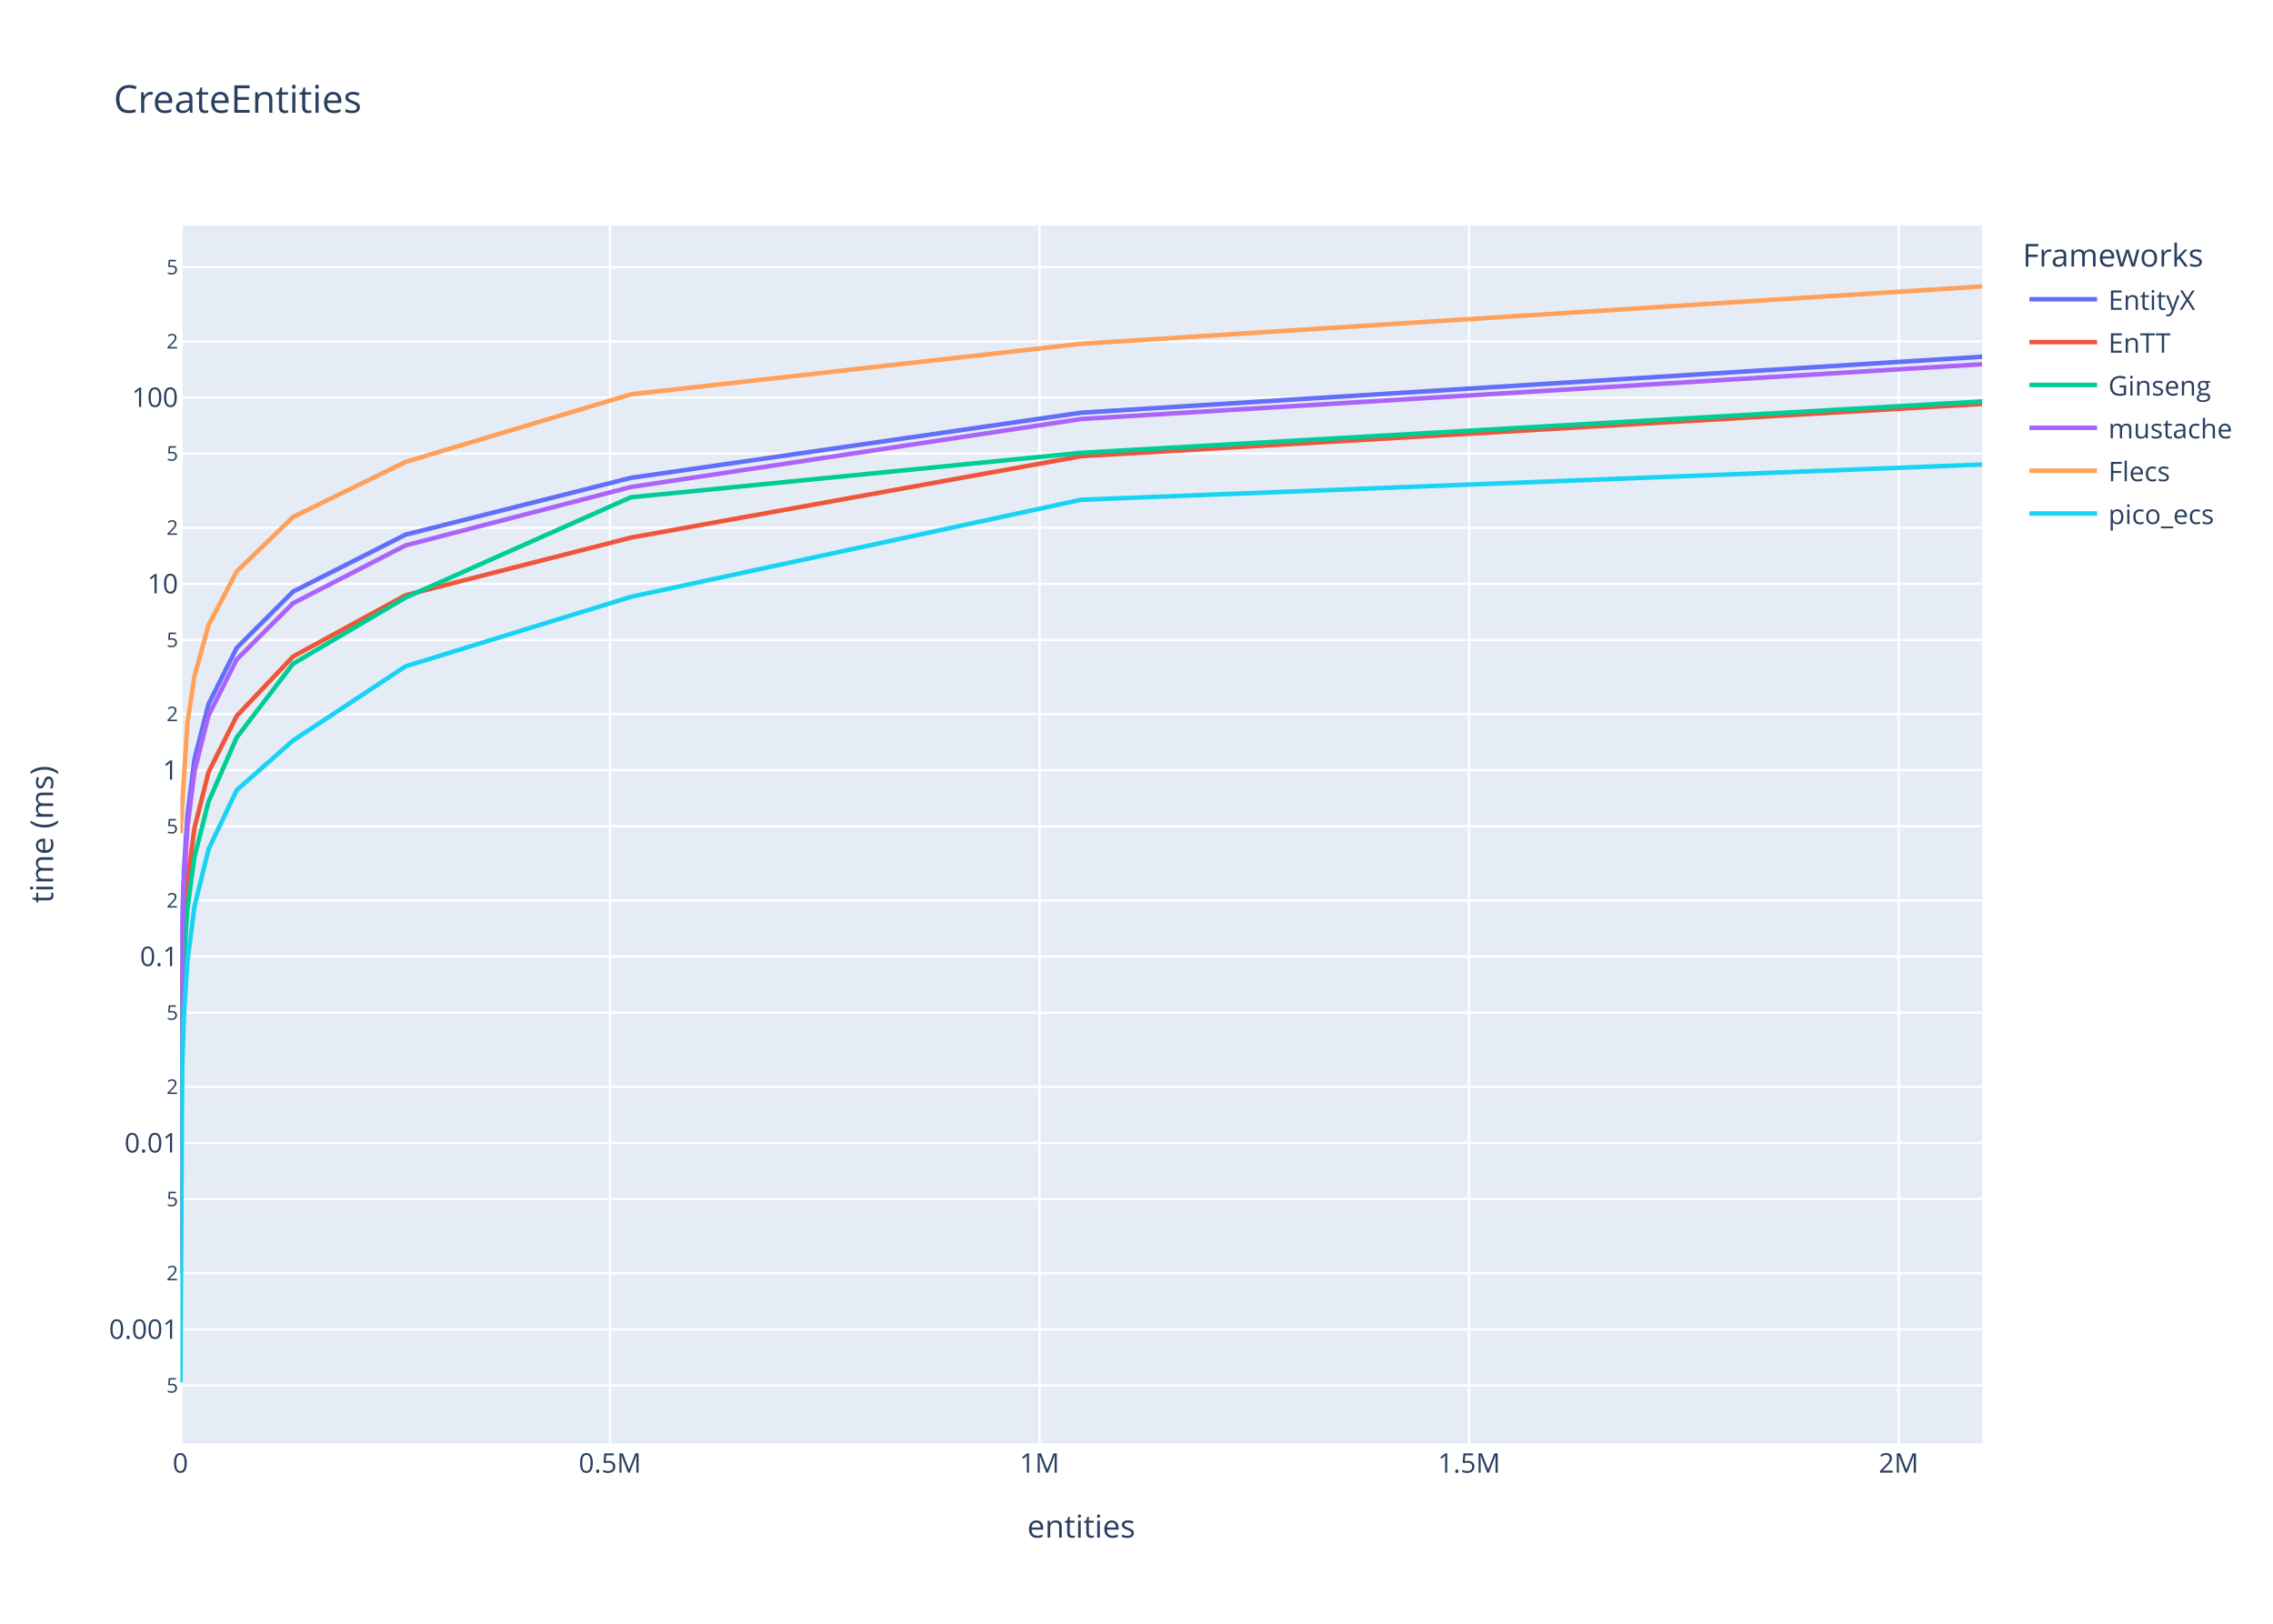
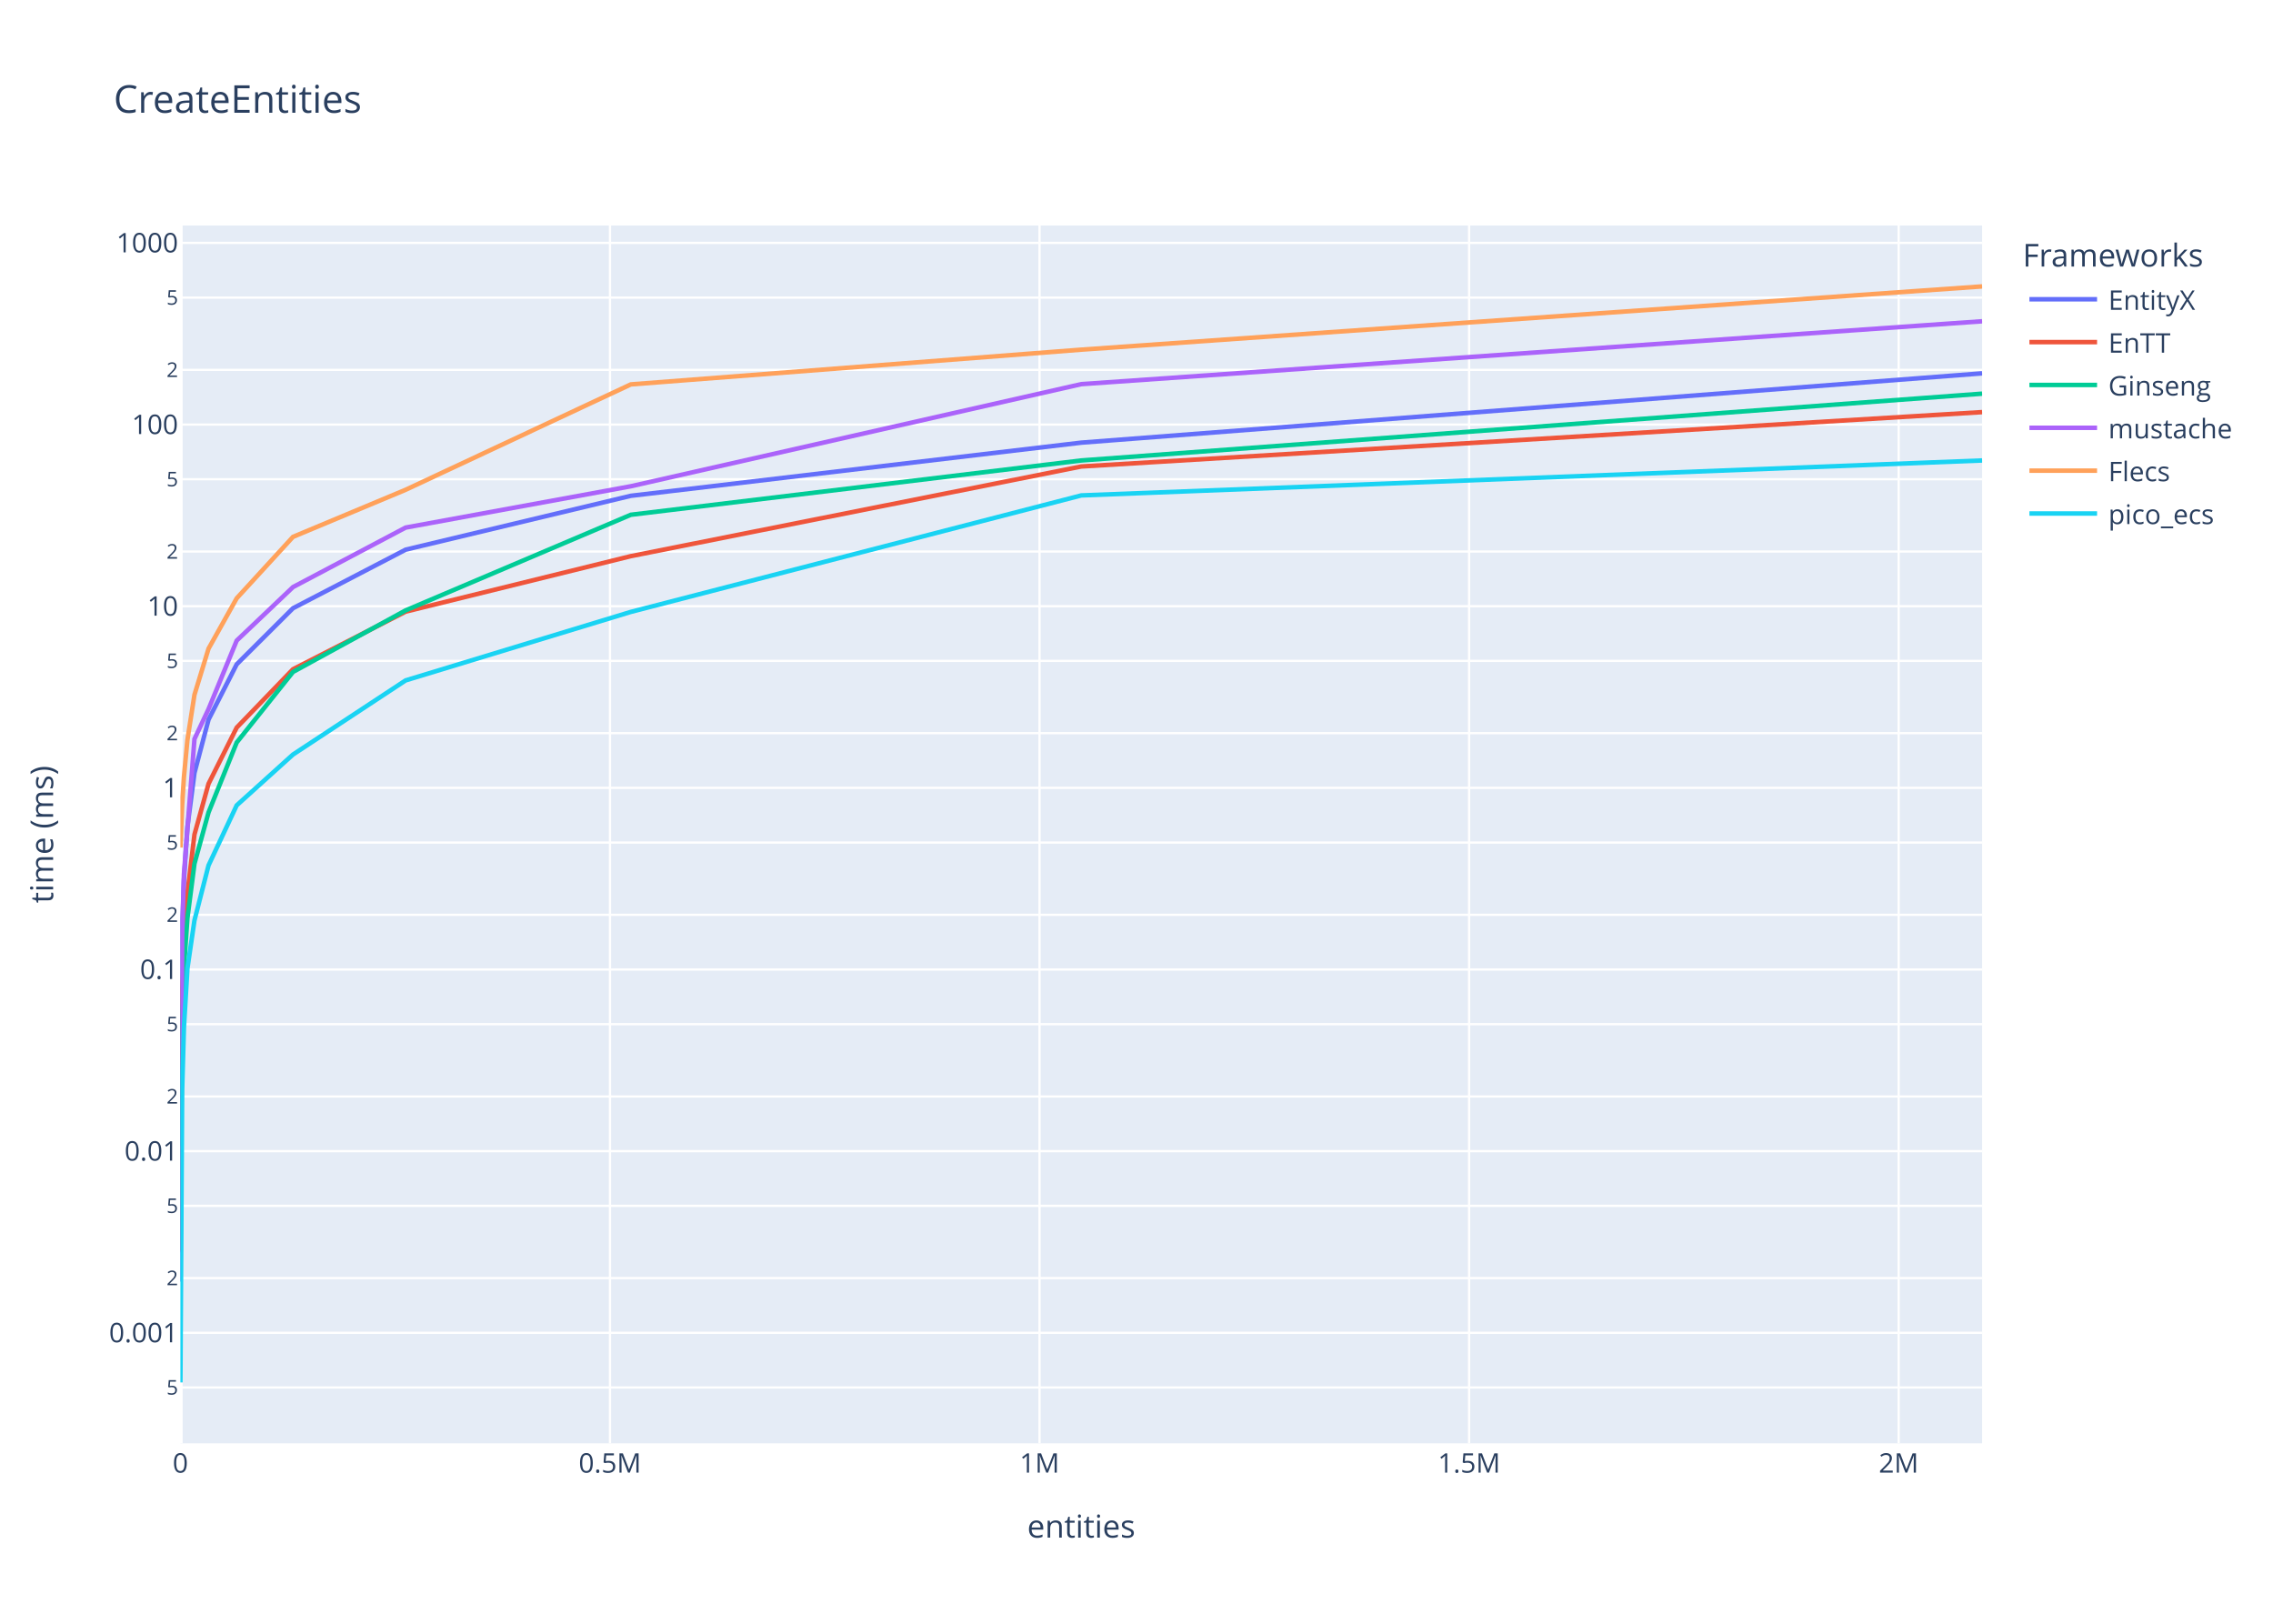
<svg xmlns="http://www.w3.org/2000/svg" class="main-svg" width="1008" height="720" style="" viewBox="0 0 1008 720">
  <rect x="0" y="0" width="1008" height="720" style="fill: rgb(255, 255, 255); fill-opacity: 1;" />
-   <defs id="defs-041046">
+   <defs id="defs-23995d">
    <g class="clips">
-       <clipPath id="clip041046xyplot" class="plotclip">
+       <clipPath id="clip23995dxyplot" class="plotclip">
        <rect width="799" height="540" />
      </clipPath>
-       <clipPath class="axesclip" id="clip041046x">
+       <clipPath class="axesclip" id="clip23995dx">
        <rect x="80" y="0" width="799" height="720" />
      </clipPath>
-       <clipPath class="axesclip" id="clip041046y">
+       <clipPath class="axesclip" id="clip23995dy">
        <rect x="0" y="100" width="1008" height="540" />
      </clipPath>
-       <clipPath class="axesclip" id="clip041046xy">
+       <clipPath class="axesclip" id="clip23995dxy">
        <rect x="80" y="100" width="799" height="540" />
      </clipPath>
    </g>
    <g class="gradients" />
    <g class="patterns" />
  </defs>
  <g class="bglayer">
    <rect class="bg" x="80" y="100" width="799" height="540" style="fill: rgb(229, 236, 246); fill-opacity: 1; stroke-width: 0;" />
  </g>
  <g class="layer-below">
    <g class="imagelayer" />
    <g class="shapelayer" />
  </g>
  <g class="cartesianlayer">
    <g class="subplot xy">
      <g class="layer-subplot">
        <g class="shapelayer" />
        <g class="imagelayer" />
      </g>
      <g class="minor-gridlayer">
        <g class="x" />
        <g class="y" />
      </g>
      <g class="gridlayer">
        <g class="x">
          <path class="xgrid crisp" transform="translate(270.5,0)" d="M0,100v540" style="stroke: rgb(255, 255, 255); stroke-opacity: 1; stroke-width: 1px;" />
          <path class="xgrid crisp" transform="translate(460.99,0)" d="M0,100v540" style="stroke: rgb(255, 255, 255); stroke-opacity: 1; stroke-width: 1px;" />
          <path class="xgrid crisp" transform="translate(651.49,0)" d="M0,100v540" style="stroke: rgb(255, 255, 255); stroke-opacity: 1; stroke-width: 1px;" />
          <path class="xgrid crisp" transform="translate(841.99,0)" d="M0,100v540" style="stroke: rgb(255, 255, 255); stroke-opacity: 1; stroke-width: 1px;" />
        </g>
        <g class="y">
-           <path class="ygrid crisp" transform="translate(0,614.34)" d="M80,0h799" style="stroke: rgb(255, 255, 255); stroke-opacity: 1; stroke-width: 1px;" />
-           <path class="ygrid crisp" transform="translate(0,589.46)" d="M80,0h799" style="stroke: rgb(255, 255, 255); stroke-opacity: 1; stroke-width: 1px;" />
-           <path class="ygrid crisp" transform="translate(0,564.58)" d="M80,0h799" style="stroke: rgb(255, 255, 255); stroke-opacity: 1; stroke-width: 1px;" />
-           <path class="ygrid crisp" transform="translate(0,531.7)" d="M80,0h799" style="stroke: rgb(255, 255, 255); stroke-opacity: 1; stroke-width: 1px;" />
-           <path class="ygrid crisp" transform="translate(0,506.82)" d="M80,0h799" style="stroke: rgb(255, 255, 255); stroke-opacity: 1; stroke-width: 1px;" />
-           <path class="ygrid crisp" transform="translate(0,481.94)" d="M80,0h799" style="stroke: rgb(255, 255, 255); stroke-opacity: 1; stroke-width: 1px;" />
-           <path class="ygrid crisp" transform="translate(0,449.05)" d="M80,0h799" style="stroke: rgb(255, 255, 255); stroke-opacity: 1; stroke-width: 1px;" />
-           <path class="ygrid crisp" transform="translate(0,424.17)" d="M80,0h799" style="stroke: rgb(255, 255, 255); stroke-opacity: 1; stroke-width: 1px;" />
-           <path class="ygrid crisp" transform="translate(0,399.3)" d="M80,0h799" style="stroke: rgb(255, 255, 255); stroke-opacity: 1; stroke-width: 1px;" />
-           <path class="ygrid crisp" transform="translate(0,366.41)" d="M80,0h799" style="stroke: rgb(255, 255, 255); stroke-opacity: 1; stroke-width: 1px;" />
-           <path class="ygrid crisp" transform="translate(0,341.53)" d="M80,0h799" style="stroke: rgb(255, 255, 255); stroke-opacity: 1; stroke-width: 1px;" />
-           <path class="ygrid crisp" transform="translate(0,316.65)" d="M80,0h799" style="stroke: rgb(255, 255, 255); stroke-opacity: 1; stroke-width: 1px;" />
-           <path class="ygrid crisp" transform="translate(0,283.77)" d="M80,0h799" style="stroke: rgb(255, 255, 255); stroke-opacity: 1; stroke-width: 1px;" />
-           <path class="ygrid crisp" transform="translate(0,258.89)" d="M80,0h799" style="stroke: rgb(255, 255, 255); stroke-opacity: 1; stroke-width: 1px;" />
-           <path class="ygrid crisp" transform="translate(0,234.01)" d="M80,0h799" style="stroke: rgb(255, 255, 255); stroke-opacity: 1; stroke-width: 1px;" />
-           <path class="ygrid crisp" transform="translate(0,201.12)" d="M80,0h799" style="stroke: rgb(255, 255, 255); stroke-opacity: 1; stroke-width: 1px;" />
-           <path class="ygrid crisp" transform="translate(0,176.24)" d="M80,0h799" style="stroke: rgb(255, 255, 255); stroke-opacity: 1; stroke-width: 1px;" />
-           <path class="ygrid crisp" transform="translate(0,151.37)" d="M80,0h799" style="stroke: rgb(255, 255, 255); stroke-opacity: 1; stroke-width: 1px;" />
-           <path class="ygrid crisp" transform="translate(0,118.48)" d="M80,0h799" style="stroke: rgb(255, 255, 255); stroke-opacity: 1; stroke-width: 1px;" />
+           <path class="ygrid crisp" transform="translate(0,615.24)" d="M80,0h799" style="stroke: rgb(255, 255, 255); stroke-opacity: 1; stroke-width: 1px;" />
+           <path class="ygrid crisp" transform="translate(0,590.99)" d="M80,0h799" style="stroke: rgb(255, 255, 255); stroke-opacity: 1; stroke-width: 1px;" />
+           <path class="ygrid crisp" transform="translate(0,566.74)" d="M80,0h799" style="stroke: rgb(255, 255, 255); stroke-opacity: 1; stroke-width: 1px;" />
+           <path class="ygrid crisp" transform="translate(0,534.69)" d="M80,0h799" style="stroke: rgb(255, 255, 255); stroke-opacity: 1; stroke-width: 1px;" />
+           <path class="ygrid crisp" transform="translate(0,510.44)" d="M80,0h799" style="stroke: rgb(255, 255, 255); stroke-opacity: 1; stroke-width: 1px;" />
+           <path class="ygrid crisp" transform="translate(0,486.2)" d="M80,0h799" style="stroke: rgb(255, 255, 255); stroke-opacity: 1; stroke-width: 1px;" />
+           <path class="ygrid crisp" transform="translate(0,454.14)" d="M80,0h799" style="stroke: rgb(255, 255, 255); stroke-opacity: 1; stroke-width: 1px;" />
+           <path class="ygrid crisp" transform="translate(0,429.9)" d="M80,0h799" style="stroke: rgb(255, 255, 255); stroke-opacity: 1; stroke-width: 1px;" />
+           <path class="ygrid crisp" transform="translate(0,405.65)" d="M80,0h799" style="stroke: rgb(255, 255, 255); stroke-opacity: 1; stroke-width: 1px;" />
+           <path class="ygrid crisp" transform="translate(0,373.6)" d="M80,0h799" style="stroke: rgb(255, 255, 255); stroke-opacity: 1; stroke-width: 1px;" />
+           <path class="ygrid crisp" transform="translate(0,349.35)" d="M80,0h799" style="stroke: rgb(255, 255, 255); stroke-opacity: 1; stroke-width: 1px;" />
+           <path class="ygrid crisp" transform="translate(0,325.1)" d="M80,0h799" style="stroke: rgb(255, 255, 255); stroke-opacity: 1; stroke-width: 1px;" />
+           <path class="ygrid crisp" transform="translate(0,293.05)" d="M80,0h799" style="stroke: rgb(255, 255, 255); stroke-opacity: 1; stroke-width: 1px;" />
+           <path class="ygrid crisp" transform="translate(0,268.8)" d="M80,0h799" style="stroke: rgb(255, 255, 255); stroke-opacity: 1; stroke-width: 1px;" />
+           <path class="ygrid crisp" transform="translate(0,244.56)" d="M80,0h799" style="stroke: rgb(255, 255, 255); stroke-opacity: 1; stroke-width: 1px;" />
+           <path class="ygrid crisp" transform="translate(0,212.5)" d="M80,0h799" style="stroke: rgb(255, 255, 255); stroke-opacity: 1; stroke-width: 1px;" />
+           <path class="ygrid crisp" transform="translate(0,188.26)" d="M80,0h799" style="stroke: rgb(255, 255, 255); stroke-opacity: 1; stroke-width: 1px;" />
+           <path class="ygrid crisp" transform="translate(0,164.01)" d="M80,0h799" style="stroke: rgb(255, 255, 255); stroke-opacity: 1; stroke-width: 1px;" />
+           <path class="ygrid crisp" transform="translate(0,131.96)" d="M80,0h799" style="stroke: rgb(255, 255, 255); stroke-opacity: 1; stroke-width: 1px;" />
+           <path class="ygrid crisp" transform="translate(0,107.71)" d="M80,0h799" style="stroke: rgb(255, 255, 255); stroke-opacity: 1; stroke-width: 1px;" />
        </g>
      </g>
      <g class="zerolinelayer">
        <path class="xzl zl crisp" transform="translate(80,0)" d="M0,100v540" style="stroke: rgb(255, 255, 255); stroke-opacity: 1; stroke-width: 2px;" />
      </g>
      <path class="xlines-below" />
      <path class="ylines-below" />
      <g class="overlines-below" />
      <g class="xaxislayer-below" />
      <g class="yaxislayer-below" />
      <g class="overaxes-below" />
-       <g class="plot" transform="translate(80,100)" clip-path="url(#clip041046xyplot)">
+       <g class="plot" transform="translate(80,100)" clip-path="url(#clip23995dxyplot)">
        <g class="scatterlayer mlayer">
-           <g class="trace scatter trace18bf00" style="stroke-miterlimit: 2; opacity: 1;">
-             <g class="fills" />
-             <g class="errorbars" />
-             <g class="lines">
-               <path class="js-line" d="M0,465.02L0.78,310.79L1.56,286.25L3.12,261.74L6.24,236.64L12.48,212.2L24.97,187.26L49.94,162.33L99.88,137.07L199.75,111.89L399.5,82.99L799,58.18" style="vector-effect: non-scaling-stroke; fill: none; stroke: rgb(99, 110, 250); stroke-opacity: 1; stroke-width: 2px; opacity: 1;" />
-             </g>
-             <g class="points" />
-             <g class="text" />
-           </g>
-           <g class="trace scatter trace186ad1" style="stroke-miterlimit: 2; opacity: 1;">
-             <g class="fills" />
-             <g class="errorbars" />
-             <g class="lines">
-               <path class="js-line" d="M0,455.6L0.78,340.07L1.56,315.24L3.12,290.56L6.24,267.18L12.48,242.35L24.97,217.46L49.94,191.13L99.88,163.93L199.75,138.4L399.5,102.27L799,79.12" style="vector-effect: non-scaling-stroke; fill: none; stroke: rgb(239, 85, 59); stroke-opacity: 1; stroke-width: 2px; opacity: 1;" />
-             </g>
-             <g class="points" />
-             <g class="text" />
-           </g>
-           <g class="trace scatter trace3e2eb1" style="stroke-miterlimit: 2; opacity: 1;">
-             <g class="fills" />
-             <g class="errorbars" />
-             <g class="lines">
-               <path class="js-line" d="M0,406.95L0.78,346.64L1.56,325.65L3.12,302.82L6.24,279.96L12.48,255.5L24.97,226.99L49.94,194.33L99.88,164.96L199.75,120.5L399.5,100.78L799,78.01" style="vector-effect: non-scaling-stroke; fill: none; stroke: rgb(0, 204, 150); stroke-opacity: 1; stroke-width: 2px; opacity: 1;" />
-             </g>
-             <g class="points" />
-             <g class="text" />
-           </g>
-           <g class="trace scatter trace570dae" style="stroke-miterlimit: 2; opacity: 1;">
-             <g class="fills" />
-             <g class="errorbars" />
-             <g class="lines">
-               <path class="js-line" d="M0,457.24L0.78,315.85L1.56,291.46L3.12,266.88L6.24,242.05L12.48,217.27L24.97,192.39L49.94,167.48L99.88,141.84L199.75,115.95L399.5,85.79L799,61.51" style="vector-effect: non-scaling-stroke; fill: none; stroke: rgb(171, 99, 250); stroke-opacity: 1; stroke-width: 2px; opacity: 1;" />
-             </g>
-             <g class="points" />
-             <g class="text" />
-           </g>
-           <g class="trace scatter trace8e6549" style="stroke-miterlimit: 2; opacity: 1;">
-             <g class="fills" />
-             <g class="errorbars" />
-             <g class="lines">
-               <path class="js-line" d="M0,269.49L3.12,220.42L6.24,199.83L12.48,177.18L24.97,153.4L49.94,129.23L99.88,104.82L199.75,74.85L399.5,52.44L799,27" style="vector-effect: non-scaling-stroke; fill: none; stroke: rgb(255, 161, 90); stroke-opacity: 1; stroke-width: 2px; opacity: 1;" />
-             </g>
-             <g class="points" />
-             <g class="text" />
-           </g>
-           <g class="trace scatter traced901d6" style="stroke-miterlimit: 2; opacity: 1;">
-             <g class="fills" />
-             <g class="errorbars" />
-             <g class="lines">
-               <path class="js-line" d="M0,513L0.78,374.1L1.56,350.08L3.12,326.36L6.24,301.92L12.48,276.59L24.97,250.36L49.94,228.37L99.88,195.44L199.75,164.66L399.5,121.59L799,105.97" style="vector-effect: non-scaling-stroke; fill: none; stroke: rgb(25, 211, 243); stroke-opacity: 1; stroke-width: 2px; opacity: 1;" />
+           <g class="trace scatter tracee238a3" style="stroke-miterlimit: 2; opacity: 1;">
+             <g class="fills" />
+             <g class="errorbars" />
+             <g class="lines">
+               <path class="js-line" d="M0,468.3L0.78,314.38L1.56,290.37L3.12,266.56L6.24,242.74L12.48,219.09L24.97,194.57L49.94,169.7L99.88,143.74L199.75,119.85L399.5,96.28L799,65.55" style="vector-effect: non-scaling-stroke; fill: none; stroke: rgb(99, 110, 250); stroke-opacity: 1; stroke-width: 2px; opacity: 1;" />
+             </g>
+             <g class="points" />
+             <g class="text" />
+           </g>
+           <g class="trace scatter tracee980ab" style="stroke-miterlimit: 2; opacity: 1;">
+             <g class="fills" />
+             <g class="errorbars" />
+             <g class="lines">
+               <path class="js-line" d="M0,454.56L0.78,344.07L1.56,321.64L3.12,296.01L6.24,270.02L12.48,247.53L24.97,222.62L49.94,196.75L99.88,171.22L199.75,146.61L399.5,106.85L799,82.74" style="vector-effect: non-scaling-stroke; fill: none; stroke: rgb(239, 85, 59); stroke-opacity: 1; stroke-width: 2px; opacity: 1;" />
+             </g>
+             <g class="points" />
+             <g class="text" />
+           </g>
+           <g class="trace scatter trace69a73d" style="stroke-miterlimit: 2; opacity: 1;">
+             <g class="fills" />
+             <g class="errorbars" />
+             <g class="lines">
+               <path class="js-line" d="M0,408.26L0.1,391.61L0.2,381.41L1.56,329.4L3.12,307.03L6.24,282.96L12.48,260.24L24.97,229.23L49.94,197.95L99.88,170.66L199.75,128.26L399.5,104.18L799,74.56" style="vector-effect: non-scaling-stroke; fill: none; stroke: rgb(0, 204, 150); stroke-opacity: 1; stroke-width: 2px; opacity: 1;" />
+             </g>
+             <g class="points" />
+             <g class="text" />
+           </g>
+           <g class="trace scatter tracede52b8" style="stroke-miterlimit: 2; opacity: 1;">
+             <g class="fills" />
+             <g class="errorbars" />
+             <g class="lines">
+               <path class="js-line" d="M0,455.31L0.78,314.36L1.56,287.71L6.24,227.69L12.48,214.41L24.97,184.05L49.94,160.32L99.88,133.94L199.75,115.62L399.5,70.34L799,42.46" style="vector-effect: non-scaling-stroke; fill: none; stroke: rgb(171, 99, 250); stroke-opacity: 1; stroke-width: 2px; opacity: 1;" />
+             </g>
+             <g class="points" />
+             <g class="text" />
+           </g>
+           <g class="trace scatter trace57279c" style="stroke-miterlimit: 2; opacity: 1;">
+             <g class="fills" />
+             <g class="errorbars" />
+             <g class="lines">
+               <path class="js-line" d="M0,275.41L0.01,275.81L0.78,256.95L1.56,244.63L3.12,228.02L6.24,208.06L12.48,187.62L24.97,165.29L49.94,138.05L99.88,117.18L199.75,70.45L399.5,55.05L799,27" style="vector-effect: non-scaling-stroke; fill: none; stroke: rgb(255, 161, 90); stroke-opacity: 1; stroke-width: 2px; opacity: 1;" />
+             </g>
+             <g class="points" />
+             <g class="text" />
+           </g>
+           <g class="trace scatter trace304949" style="stroke-miterlimit: 2; opacity: 1;">
+             <g class="fills" />
+             <g class="errorbars" />
+             <g class="lines">
+               <path class="js-line" d="M0,513L0.78,383.3L1.56,355.75L3.12,329.38L6.24,308.08L12.48,283.73L24.97,257.1L49.94,234.57L99.88,201.7L199.75,171.33L399.5,119.68L799,104.18" style="vector-effect: non-scaling-stroke; fill: none; stroke: rgb(25, 211, 243); stroke-opacity: 1; stroke-width: 2px; opacity: 1;" />
            </g>
            <g class="points" />
            <g class="text" />
          </g>
        </g>
      </g>
      <g class="overplot" />
      <path class="xlines-above crisp" d="M0,0" style="fill: none;" />
      <path class="ylines-above crisp" d="M0,0" style="fill: none;" />
      <g class="overlines-above" />
      <g class="xaxislayer-above">
        <g class="xtick">
          <text text-anchor="middle" x="0" y="653" transform="translate(80,0)" style="font-family: 'Open Sans', verdana, arial, sans-serif; font-size: 12px; fill: rgb(42, 63, 95); fill-opacity: 1; white-space: pre; opacity: 1;">0</text>
        </g>
        <g class="xtick">
          <text text-anchor="middle" x="0" y="653" style="font-family: 'Open Sans', verdana, arial, sans-serif; font-size: 12px; fill: rgb(42, 63, 95); fill-opacity: 1; white-space: pre; opacity: 1;" transform="translate(270.5,0)">0.5M</text>
        </g>
        <g class="xtick">
          <text text-anchor="middle" x="0" y="653" style="font-family: 'Open Sans', verdana, arial, sans-serif; font-size: 12px; fill: rgb(42, 63, 95); fill-opacity: 1; white-space: pre; opacity: 1;" transform="translate(460.99,0)">1M</text>
        </g>
        <g class="xtick">
          <text text-anchor="middle" x="0" y="653" style="font-family: 'Open Sans', verdana, arial, sans-serif; font-size: 12px; fill: rgb(42, 63, 95); fill-opacity: 1; white-space: pre; opacity: 1;" transform="translate(651.49,0)">1.5M</text>
        </g>
        <g class="xtick">
          <text text-anchor="middle" x="0" y="653" style="font-family: 'Open Sans', verdana, arial, sans-serif; font-size: 12px; fill: rgb(42, 63, 95); fill-opacity: 1; white-space: pre; opacity: 1;" transform="translate(841.99,0)">2M</text>
        </g>
      </g>
      <g class="yaxislayer-above">
        <g class="ytick">
-           <text text-anchor="end" x="79" y="3.15" transform="translate(0,614.34)" style="font-family: 'Open Sans', verdana, arial, sans-serif; font-size: 9px; fill: rgb(42, 63, 95); fill-opacity: 1; white-space: pre; opacity: 1;">5</text>
-         </g>
-         <g class="ytick">
-           <text text-anchor="end" x="79" y="4.2" style="font-family: 'Open Sans', verdana, arial, sans-serif; font-size: 12px; fill: rgb(42, 63, 95); fill-opacity: 1; white-space: pre; opacity: 1;" transform="translate(0,589.46)">0.001</text>
-         </g>
-         <g class="ytick">
-           <text text-anchor="end" x="79" y="3.15" style="font-family: 'Open Sans', verdana, arial, sans-serif; font-size: 9px; fill: rgb(42, 63, 95); fill-opacity: 1; white-space: pre; opacity: 1;" transform="translate(0,564.58)">2</text>
-         </g>
-         <g class="ytick">
-           <text text-anchor="end" x="79" y="3.15" style="font-family: 'Open Sans', verdana, arial, sans-serif; font-size: 9px; fill: rgb(42, 63, 95); fill-opacity: 1; white-space: pre; opacity: 1;" transform="translate(0,531.7)">5</text>
-         </g>
-         <g class="ytick">
-           <text text-anchor="end" x="79" y="4.2" style="font-family: 'Open Sans', verdana, arial, sans-serif; font-size: 12px; fill: rgb(42, 63, 95); fill-opacity: 1; white-space: pre; opacity: 1;" transform="translate(0,506.82)">0.01</text>
-         </g>
-         <g class="ytick">
-           <text text-anchor="end" x="79" y="3.15" style="font-family: 'Open Sans', verdana, arial, sans-serif; font-size: 9px; fill: rgb(42, 63, 95); fill-opacity: 1; white-space: pre; opacity: 1;" transform="translate(0,481.94)">2</text>
-         </g>
-         <g class="ytick">
-           <text text-anchor="end" x="79" y="3.15" style="font-family: 'Open Sans', verdana, arial, sans-serif; font-size: 9px; fill: rgb(42, 63, 95); fill-opacity: 1; white-space: pre; opacity: 1;" transform="translate(0,449.05)">5</text>
-         </g>
-         <g class="ytick">
-           <text text-anchor="end" x="79" y="4.2" style="font-family: 'Open Sans', verdana, arial, sans-serif; font-size: 12px; fill: rgb(42, 63, 95); fill-opacity: 1; white-space: pre; opacity: 1;" transform="translate(0,424.17)">0.1</text>
-         </g>
-         <g class="ytick">
-           <text text-anchor="end" x="79" y="3.15" style="font-family: 'Open Sans', verdana, arial, sans-serif; font-size: 9px; fill: rgb(42, 63, 95); fill-opacity: 1; white-space: pre; opacity: 1;" transform="translate(0,399.3)">2</text>
-         </g>
-         <g class="ytick">
-           <text text-anchor="end" x="79" y="3.15" style="font-family: 'Open Sans', verdana, arial, sans-serif; font-size: 9px; fill: rgb(42, 63, 95); fill-opacity: 1; white-space: pre; opacity: 1;" transform="translate(0,366.41)">5</text>
-         </g>
-         <g class="ytick">
-           <text text-anchor="end" x="79" y="4.2" style="font-family: 'Open Sans', verdana, arial, sans-serif; font-size: 12px; fill: rgb(42, 63, 95); fill-opacity: 1; white-space: pre; opacity: 1;" transform="translate(0,341.53)">1</text>
-         </g>
-         <g class="ytick">
-           <text text-anchor="end" x="79" y="3.15" style="font-family: 'Open Sans', verdana, arial, sans-serif; font-size: 9px; fill: rgb(42, 63, 95); fill-opacity: 1; white-space: pre; opacity: 1;" transform="translate(0,316.65)">2</text>
-         </g>
-         <g class="ytick">
-           <text text-anchor="end" x="79" y="3.15" style="font-family: 'Open Sans', verdana, arial, sans-serif; font-size: 9px; fill: rgb(42, 63, 95); fill-opacity: 1; white-space: pre; opacity: 1;" transform="translate(0,283.77)">5</text>
-         </g>
-         <g class="ytick">
-           <text text-anchor="end" x="79" y="4.2" style="font-family: 'Open Sans', verdana, arial, sans-serif; font-size: 12px; fill: rgb(42, 63, 95); fill-opacity: 1; white-space: pre; opacity: 1;" transform="translate(0,258.89)">10</text>
-         </g>
-         <g class="ytick">
-           <text text-anchor="end" x="79" y="3.15" style="font-family: 'Open Sans', verdana, arial, sans-serif; font-size: 9px; fill: rgb(42, 63, 95); fill-opacity: 1; white-space: pre; opacity: 1;" transform="translate(0,234.01)">2</text>
-         </g>
-         <g class="ytick">
-           <text text-anchor="end" x="79" y="3.15" style="font-family: 'Open Sans', verdana, arial, sans-serif; font-size: 9px; fill: rgb(42, 63, 95); fill-opacity: 1; white-space: pre; opacity: 1;" transform="translate(0,201.12)">5</text>
-         </g>
-         <g class="ytick">
-           <text text-anchor="end" x="79" y="4.2" style="font-family: 'Open Sans', verdana, arial, sans-serif; font-size: 12px; fill: rgb(42, 63, 95); fill-opacity: 1; white-space: pre; opacity: 1;" transform="translate(0,176.24)">100</text>
-         </g>
-         <g class="ytick">
-           <text text-anchor="end" x="79" y="3.15" style="font-family: 'Open Sans', verdana, arial, sans-serif; font-size: 9px; fill: rgb(42, 63, 95); fill-opacity: 1; white-space: pre; opacity: 1;" transform="translate(0,151.37)">2</text>
-         </g>
-         <g class="ytick">
-           <text text-anchor="end" x="79" y="3.15" style="font-family: 'Open Sans', verdana, arial, sans-serif; font-size: 9px; fill: rgb(42, 63, 95); fill-opacity: 1; white-space: pre; opacity: 1;" transform="translate(0,118.48)">5</text>
+           <text text-anchor="end" x="79" y="3.15" transform="translate(0,615.24)" style="font-family: 'Open Sans', verdana, arial, sans-serif; font-size: 9px; fill: rgb(42, 63, 95); fill-opacity: 1; white-space: pre; opacity: 1;">5</text>
+         </g>
+         <g class="ytick">
+           <text text-anchor="end" x="79" y="4.2" style="font-family: 'Open Sans', verdana, arial, sans-serif; font-size: 12px; fill: rgb(42, 63, 95); fill-opacity: 1; white-space: pre; opacity: 1;" transform="translate(0,590.99)">0.001</text>
+         </g>
+         <g class="ytick">
+           <text text-anchor="end" x="79" y="3.15" style="font-family: 'Open Sans', verdana, arial, sans-serif; font-size: 9px; fill: rgb(42, 63, 95); fill-opacity: 1; white-space: pre; opacity: 1;" transform="translate(0,566.74)">2</text>
+         </g>
+         <g class="ytick">
+           <text text-anchor="end" x="79" y="3.15" style="font-family: 'Open Sans', verdana, arial, sans-serif; font-size: 9px; fill: rgb(42, 63, 95); fill-opacity: 1; white-space: pre; opacity: 1;" transform="translate(0,534.69)">5</text>
+         </g>
+         <g class="ytick">
+           <text text-anchor="end" x="79" y="4.2" style="font-family: 'Open Sans', verdana, arial, sans-serif; font-size: 12px; fill: rgb(42, 63, 95); fill-opacity: 1; white-space: pre; opacity: 1;" transform="translate(0,510.44)">0.01</text>
+         </g>
+         <g class="ytick">
+           <text text-anchor="end" x="79" y="3.15" style="font-family: 'Open Sans', verdana, arial, sans-serif; font-size: 9px; fill: rgb(42, 63, 95); fill-opacity: 1; white-space: pre; opacity: 1;" transform="translate(0,486.2)">2</text>
+         </g>
+         <g class="ytick">
+           <text text-anchor="end" x="79" y="3.15" style="font-family: 'Open Sans', verdana, arial, sans-serif; font-size: 9px; fill: rgb(42, 63, 95); fill-opacity: 1; white-space: pre; opacity: 1;" transform="translate(0,454.14)">5</text>
+         </g>
+         <g class="ytick">
+           <text text-anchor="end" x="79" y="4.2" style="font-family: 'Open Sans', verdana, arial, sans-serif; font-size: 12px; fill: rgb(42, 63, 95); fill-opacity: 1; white-space: pre; opacity: 1;" transform="translate(0,429.9)">0.1</text>
+         </g>
+         <g class="ytick">
+           <text text-anchor="end" x="79" y="3.15" style="font-family: 'Open Sans', verdana, arial, sans-serif; font-size: 9px; fill: rgb(42, 63, 95); fill-opacity: 1; white-space: pre; opacity: 1;" transform="translate(0,405.65)">2</text>
+         </g>
+         <g class="ytick">
+           <text text-anchor="end" x="79" y="3.15" style="font-family: 'Open Sans', verdana, arial, sans-serif; font-size: 9px; fill: rgb(42, 63, 95); fill-opacity: 1; white-space: pre; opacity: 1;" transform="translate(0,373.6)">5</text>
+         </g>
+         <g class="ytick">
+           <text text-anchor="end" x="79" y="4.2" style="font-family: 'Open Sans', verdana, arial, sans-serif; font-size: 12px; fill: rgb(42, 63, 95); fill-opacity: 1; white-space: pre; opacity: 1;" transform="translate(0,349.35)">1</text>
+         </g>
+         <g class="ytick">
+           <text text-anchor="end" x="79" y="3.15" style="font-family: 'Open Sans', verdana, arial, sans-serif; font-size: 9px; fill: rgb(42, 63, 95); fill-opacity: 1; white-space: pre; opacity: 1;" transform="translate(0,325.1)">2</text>
+         </g>
+         <g class="ytick">
+           <text text-anchor="end" x="79" y="3.15" style="font-family: 'Open Sans', verdana, arial, sans-serif; font-size: 9px; fill: rgb(42, 63, 95); fill-opacity: 1; white-space: pre; opacity: 1;" transform="translate(0,293.05)">5</text>
+         </g>
+         <g class="ytick">
+           <text text-anchor="end" x="79" y="4.2" style="font-family: 'Open Sans', verdana, arial, sans-serif; font-size: 12px; fill: rgb(42, 63, 95); fill-opacity: 1; white-space: pre; opacity: 1;" transform="translate(0,268.8)">10</text>
+         </g>
+         <g class="ytick">
+           <text text-anchor="end" x="79" y="3.15" style="font-family: 'Open Sans', verdana, arial, sans-serif; font-size: 9px; fill: rgb(42, 63, 95); fill-opacity: 1; white-space: pre; opacity: 1;" transform="translate(0,244.56)">2</text>
+         </g>
+         <g class="ytick">
+           <text text-anchor="end" x="79" y="3.15" style="font-family: 'Open Sans', verdana, arial, sans-serif; font-size: 9px; fill: rgb(42, 63, 95); fill-opacity: 1; white-space: pre; opacity: 1;" transform="translate(0,212.5)">5</text>
+         </g>
+         <g class="ytick">
+           <text text-anchor="end" x="79" y="4.2" style="font-family: 'Open Sans', verdana, arial, sans-serif; font-size: 12px; fill: rgb(42, 63, 95); fill-opacity: 1; white-space: pre; opacity: 1;" transform="translate(0,188.26)">100</text>
+         </g>
+         <g class="ytick">
+           <text text-anchor="end" x="79" y="3.15" style="font-family: 'Open Sans', verdana, arial, sans-serif; font-size: 9px; fill: rgb(42, 63, 95); fill-opacity: 1; white-space: pre; opacity: 1;" transform="translate(0,164.01)">2</text>
+         </g>
+         <g class="ytick">
+           <text text-anchor="end" x="79" y="3.15" style="font-family: 'Open Sans', verdana, arial, sans-serif; font-size: 9px; fill: rgb(42, 63, 95); fill-opacity: 1; white-space: pre; opacity: 1;" transform="translate(0,131.96)">5</text>
+         </g>
+         <g class="ytick">
+           <text text-anchor="end" x="79" y="4.2" style="font-family: 'Open Sans', verdana, arial, sans-serif; font-size: 12px; fill: rgb(42, 63, 95); fill-opacity: 1; white-space: pre; opacity: 1;" transform="translate(0,107.71)">1000</text>
        </g>
      </g>
      <g class="overaxes-above" />
    </g>
  </g>
  <g class="polarlayer" />
  <g class="smithlayer" />
  <g class="ternarylayer" />
  <g class="geolayer" />
  <g class="funnelarealayer" />
  <g class="pielayer" />
  <g class="iciclelayer" />
  <g class="treemaplayer" />
  <g class="sunburstlayer" />
  <g class="glimages" />
-   <defs id="topdefs-041046">
+   <defs id="topdefs-23995d">
    <g class="clips" />
-     <clipPath id="legend041046">
+     <clipPath id="legend23995d">
      <rect width="101" height="143" x="0" y="0" />
    </clipPath>
  </defs>
  <g class="layer-above">
    <g class="imagelayer" />
    <g class="shapelayer" />
  </g>
  <g class="infolayer">
    <g class="legend" pointer-events="all" transform="translate(894.98,100)">
      <rect class="bg" shape-rendering="crispEdges" width="101" height="143" x="0" y="0" style="stroke: rgb(68, 68, 68); stroke-opacity: 1; fill: rgb(255, 255, 255); fill-opacity: 1; stroke-width: 0px;" />
-       <g class="scrollbox" transform="" clip-path="url(#legend041046)">
+       <g class="scrollbox" transform="" clip-path="url(#legend23995d)">
        <text class="legendtitletext" text-anchor="start" x="2" y="18.2" style="font-family: 'Open Sans', verdana, arial, sans-serif; font-size: 14px; fill: rgb(42, 63, 95); fill-opacity: 1; white-space: pre;">Frameworks</text>
        <g class="groups" transform="">
          <g class="traces" transform="translate(0,32.7)" style="opacity: 1;">
            <text class="legendtext" text-anchor="start" x="40" y="4.68" style="font-family: 'Open Sans', verdana, arial, sans-serif; font-size: 12px; fill: rgb(42, 63, 95); fill-opacity: 1; white-space: pre;">EntityX</text>
            <g class="layers" style="opacity: 1;">
              <g class="legendfill" />
              <g class="legendlines">
                <path class="js-line" d="M5,0h30" style="fill: none; stroke: rgb(99, 110, 250); stroke-opacity: 1; stroke-width: 2px;" />
              </g>
              <g class="legendsymbols">
                <g class="legendpoints" />
              </g>
            </g>
            <rect class="legendtoggle" x="0" y="-9.5" width="95.25" height="19" style="fill: rgb(0, 0, 0); fill-opacity: 0;" />
          </g>
        </g>
        <g class="groups" transform="">
          <g class="traces" transform="translate(0,51.7)" style="opacity: 1;">
            <text class="legendtext" text-anchor="start" x="40" y="4.68" style="font-family: 'Open Sans', verdana, arial, sans-serif; font-size: 12px; fill: rgb(42, 63, 95); fill-opacity: 1; white-space: pre;">EnTT</text>
            <g class="layers" style="opacity: 1;">
              <g class="legendfill" />
              <g class="legendlines">
                <path class="js-line" d="M5,0h30" style="fill: none; stroke: rgb(239, 85, 59); stroke-opacity: 1; stroke-width: 2px;" />
              </g>
              <g class="legendsymbols">
                <g class="legendpoints" />
              </g>
            </g>
            <rect class="legendtoggle" x="0" y="-9.5" width="95.25" height="19" style="fill: rgb(0, 0, 0); fill-opacity: 0;" />
          </g>
        </g>
        <g class="groups" transform="">
          <g class="traces" transform="translate(0,70.7)" style="opacity: 1;">
            <text class="legendtext" text-anchor="start" x="40" y="4.68" style="font-family: 'Open Sans', verdana, arial, sans-serif; font-size: 12px; fill: rgb(42, 63, 95); fill-opacity: 1; white-space: pre;">Ginseng</text>
            <g class="layers" style="opacity: 1;">
              <g class="legendfill" />
              <g class="legendlines">
                <path class="js-line" d="M5,0h30" style="fill: none; stroke: rgb(0, 204, 150); stroke-opacity: 1; stroke-width: 2px;" />
              </g>
              <g class="legendsymbols">
                <g class="legendpoints" />
              </g>
            </g>
            <rect class="legendtoggle" x="0" y="-9.5" width="95.25" height="19" style="fill: rgb(0, 0, 0); fill-opacity: 0;" />
          </g>
        </g>
        <g class="groups" transform="">
          <g class="traces" transform="translate(0,89.7)" style="opacity: 1;">
            <text class="legendtext" text-anchor="start" x="40" y="4.68" style="font-family: 'Open Sans', verdana, arial, sans-serif; font-size: 12px; fill: rgb(42, 63, 95); fill-opacity: 1; white-space: pre;">mustache</text>
            <g class="layers" style="opacity: 1;">
              <g class="legendfill" />
              <g class="legendlines">
                <path class="js-line" d="M5,0h30" style="fill: none; stroke: rgb(171, 99, 250); stroke-opacity: 1; stroke-width: 2px;" />
              </g>
              <g class="legendsymbols">
                <g class="legendpoints" />
              </g>
            </g>
            <rect class="legendtoggle" x="0" y="-9.5" width="95.25" height="19" style="fill: rgb(0, 0, 0); fill-opacity: 0;" />
          </g>
        </g>
        <g class="groups" transform="">
          <g class="traces" transform="translate(0,108.7)" style="opacity: 1;">
            <text class="legendtext" text-anchor="start" x="40" y="4.68" style="font-family: 'Open Sans', verdana, arial, sans-serif; font-size: 12px; fill: rgb(42, 63, 95); fill-opacity: 1; white-space: pre;">Flecs</text>
            <g class="layers" style="opacity: 1;">
              <g class="legendfill" />
              <g class="legendlines">
                <path class="js-line" d="M5,0h30" style="fill: none; stroke: rgb(255, 161, 90); stroke-opacity: 1; stroke-width: 2px;" />
              </g>
              <g class="legendsymbols">
                <g class="legendpoints" />
              </g>
            </g>
            <rect class="legendtoggle" x="0" y="-9.5" width="95.25" height="19" style="fill: rgb(0, 0, 0); fill-opacity: 0;" />
          </g>
        </g>
        <g class="groups" transform="">
          <g class="traces" transform="translate(0,127.7)" style="opacity: 1;">
            <text class="legendtext" text-anchor="start" x="40" y="4.68" style="font-family: 'Open Sans', verdana, arial, sans-serif; font-size: 12px; fill: rgb(42, 63, 95); fill-opacity: 1; white-space: pre;">pico_ecs</text>
            <g class="layers" style="opacity: 1;">
              <g class="legendfill" />
              <g class="legendlines">
                <path class="js-line" d="M5,0h30" style="fill: none; stroke: rgb(25, 211, 243); stroke-opacity: 1; stroke-width: 2px;" />
              </g>
              <g class="legendsymbols">
                <g class="legendpoints" />
              </g>
            </g>
            <rect class="legendtoggle" x="0" y="-9.5" width="95.25" height="19" style="fill: rgb(0, 0, 0); fill-opacity: 0;" />
          </g>
        </g>
      </g>
      <rect class="scrollbar" rx="20" ry="3" width="0" height="0" x="0" y="0" style="fill: rgb(128, 139, 164); fill-opacity: 1;" />
    </g>
    <g class="g-gtitle">
      <text class="gtitle" x="50.4" y="50" text-anchor="start" dy="0em" style="font-family: 'Open Sans', verdana, arial, sans-serif; font-size: 17px; fill: rgb(42, 63, 95); opacity: 1; font-weight: normal; white-space: pre;">CreateEntities</text>
    </g>
    <g class="g-xtitle">
      <text class="xtitle" x="479.5" y="681.8" text-anchor="middle" style="font-family: 'Open Sans', verdana, arial, sans-serif; font-size: 14px; fill: rgb(42, 63, 95); opacity: 1; font-weight: normal; white-space: pre;">entities</text>
    </g>
    <g class="g-ytitle">
      <text class="ytitle" transform="rotate(-90,23.55938,370)" x="23.559" y="370" text-anchor="middle" style="font-family: 'Open Sans', verdana, arial, sans-serif; font-size: 14px; fill: rgb(42, 63, 95); opacity: 1; font-weight: normal; white-space: pre;">time (ms)</text>
    </g>
  </g>
</svg>
